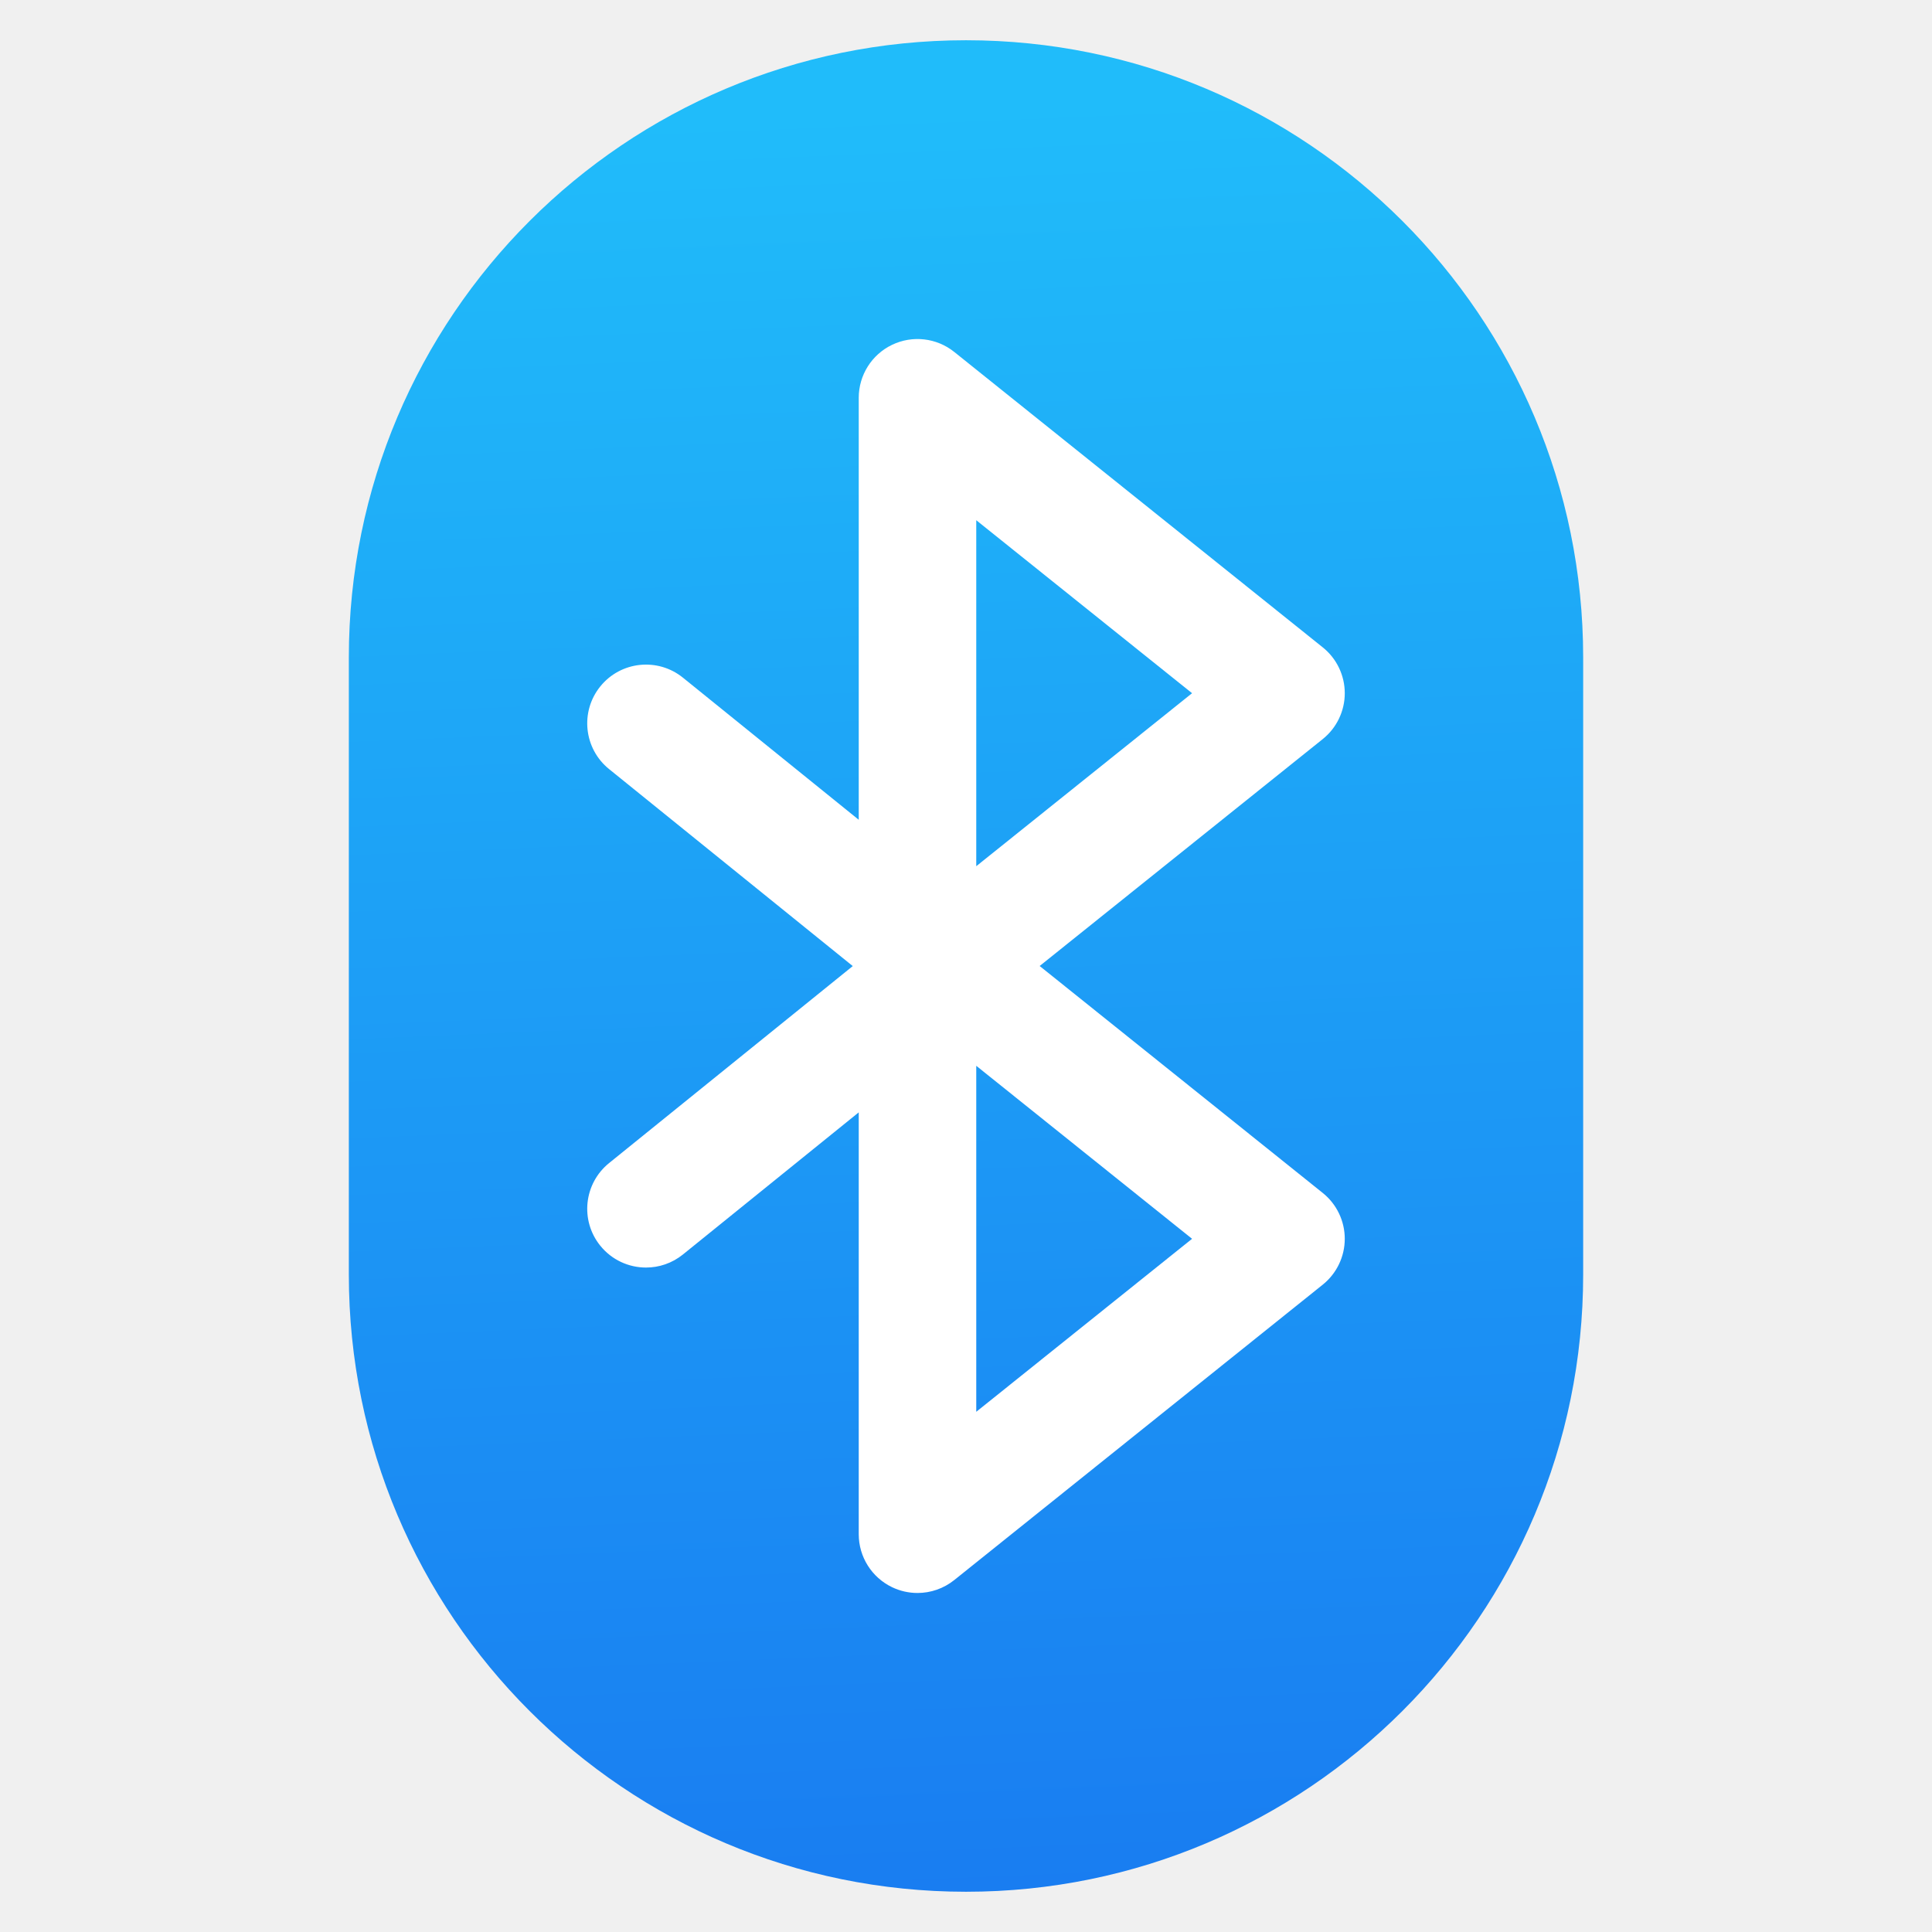
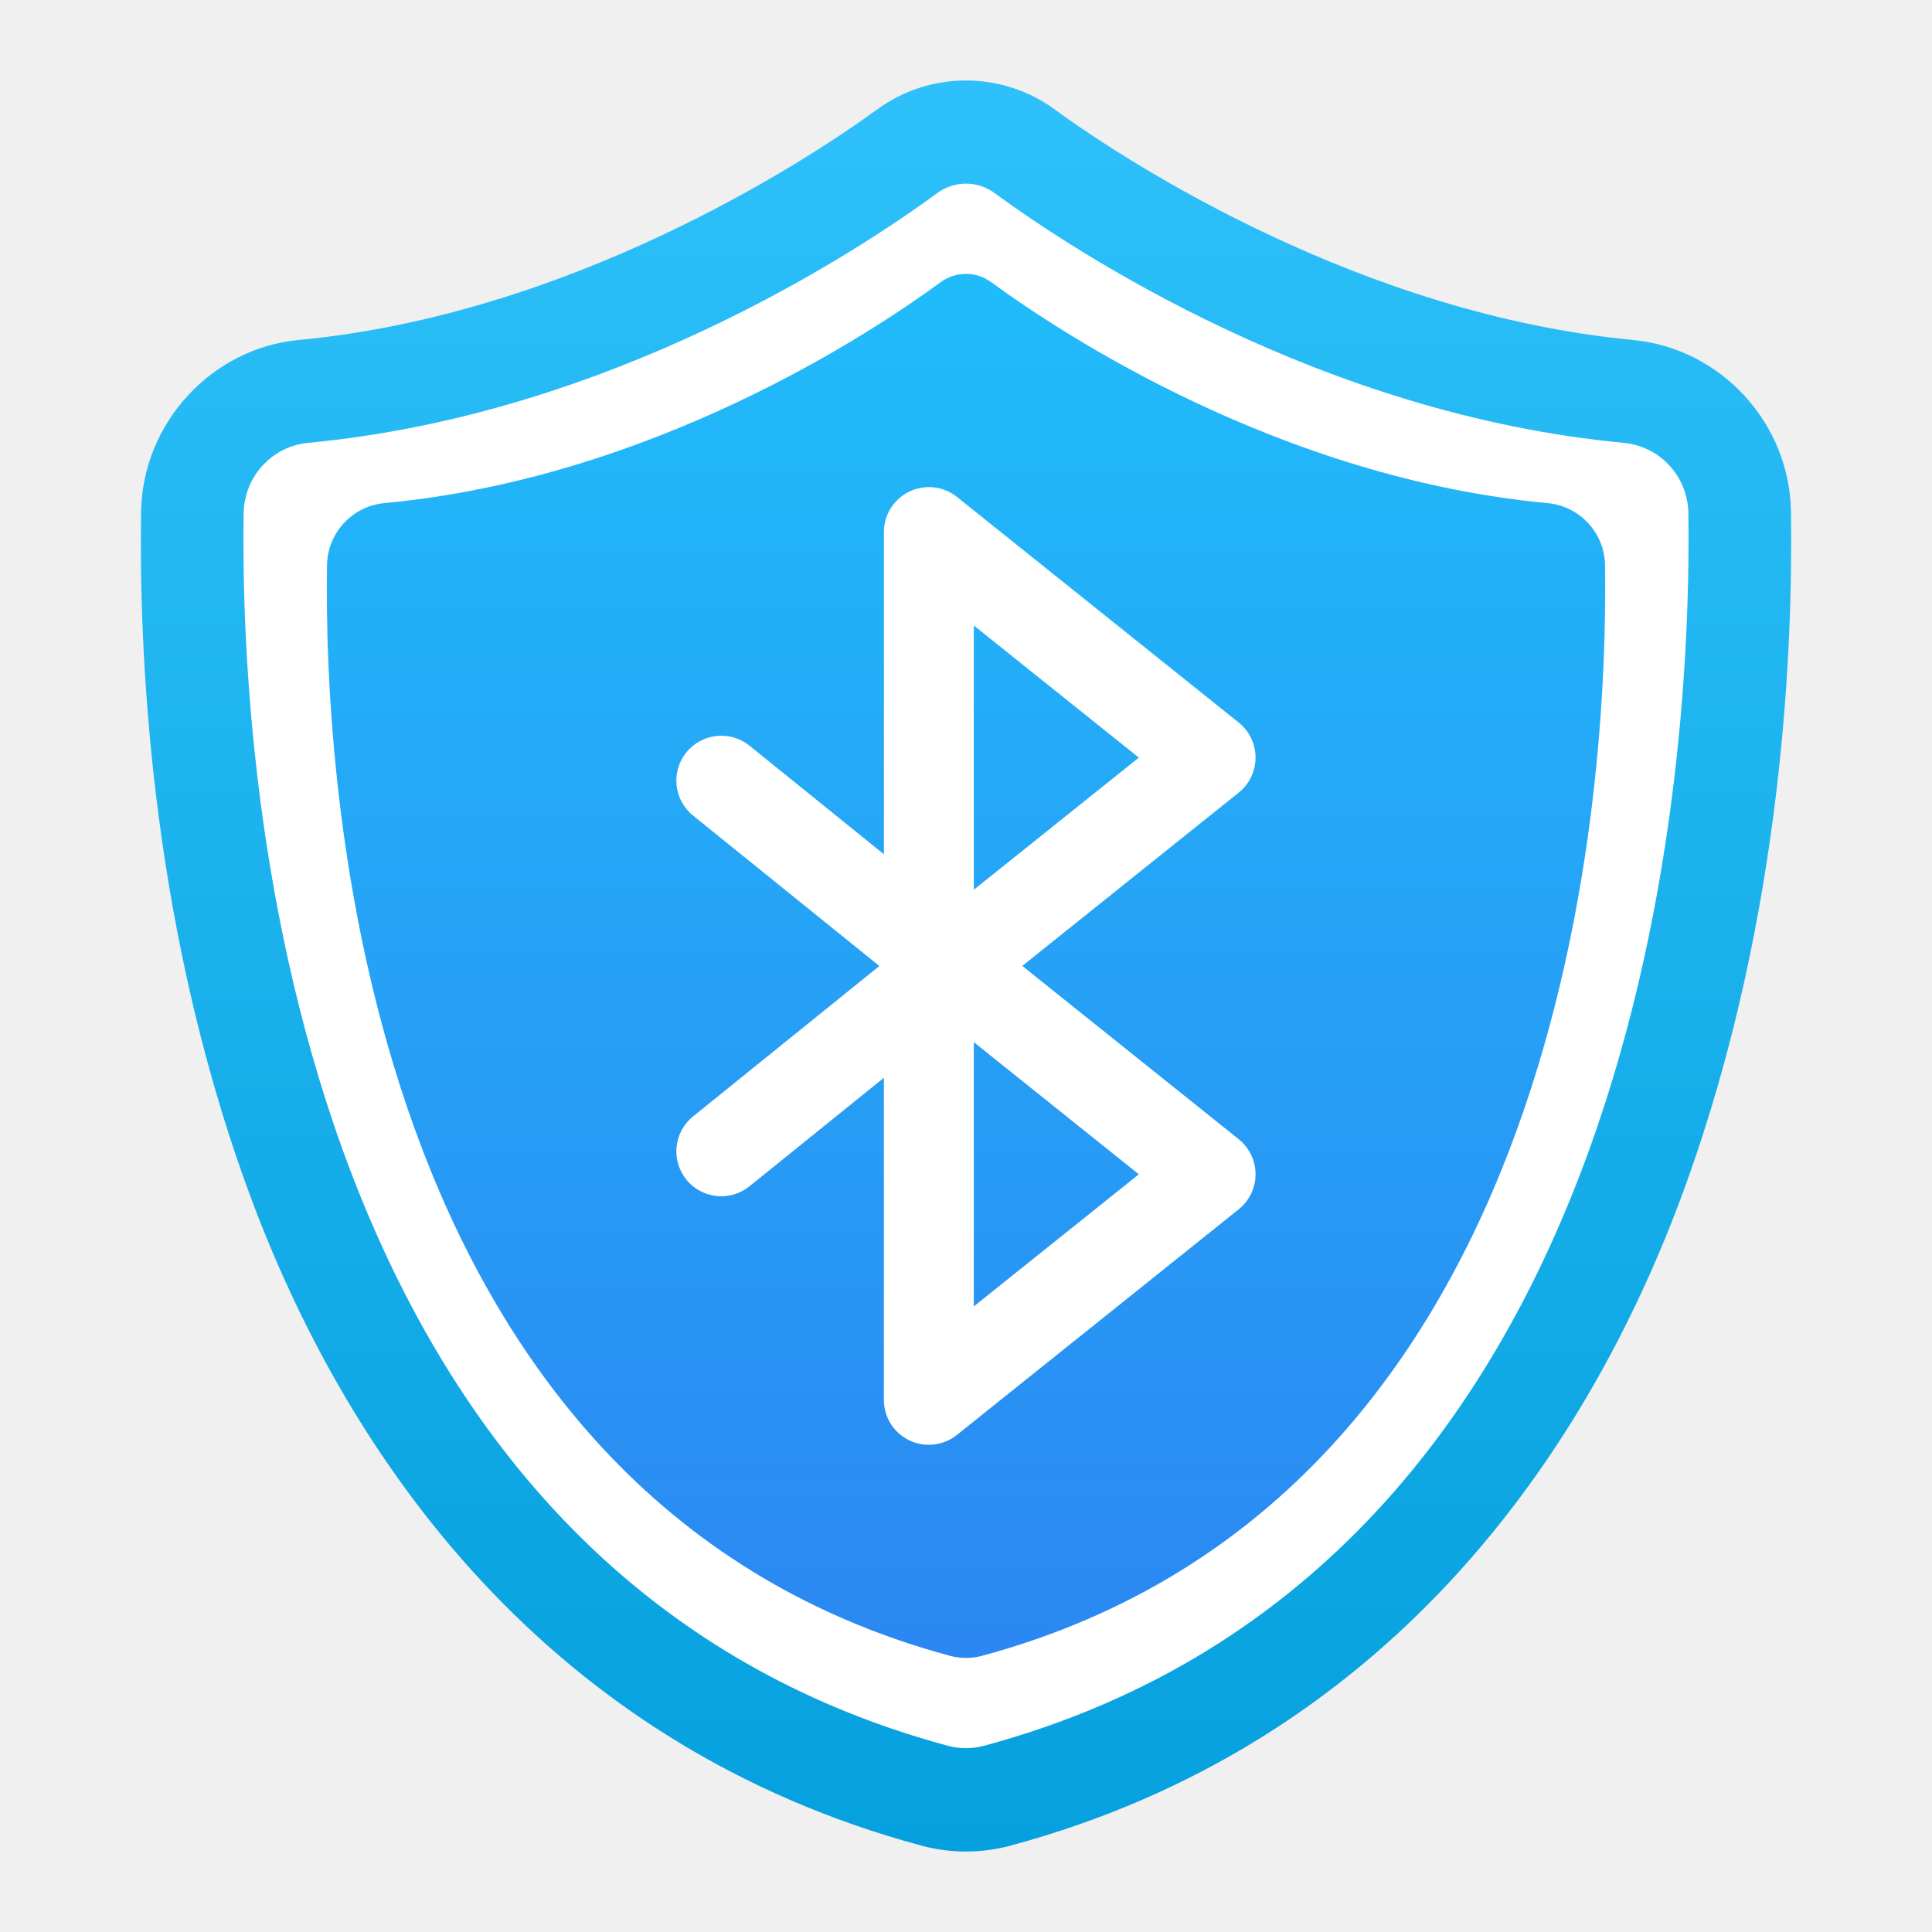
- <svg xmlns="http://www.w3.org/2000/svg" height="48" width="48">
+ <svg xmlns="http://www.w3.org/2000/svg" xmlns:xlink="http://www.w3.org/1999/xlink" height="48" width="48" version="1.1" id="svg19">
+   <defs id="defs23">
+     <linearGradient id="linearGradient897">
+       <stop style="stop-color:#05a0de;stop-opacity:1" offset="0" id="stop893" />
+       <stop style="stop-color:#2dc0fa;stop-opacity:1" offset="1" id="stop895" />
+     </linearGradient>
+     <linearGradient gradientTransform="translate(-419,-506.7111)" gradientUnits="userSpaceOnUse" x2="425.21" y2="513.95" x1="395.91" y1="525.26" id="a-3">
+       <stop id="stop2-6" stop-color="#da4453" />
+       <stop id="stop4-7" stop-color="#ff7336" offset="1" />
+     </linearGradient>
+     <linearGradient gradientUnits="userSpaceOnUse" x2="44" y2="33.75" x1="26.362" y1="44.09" id="b">
+       <stop id="stop7" stop-color="#c0392b" />
+       <stop id="stop9" stop-opacity="0" stop-color="#c0392b" offset="1" />
+     </linearGradient>
+     <linearGradient gradientUnits="userSpaceOnUse" x2="398.82" y2="528.52" x1="388.57" y1="519.85" id="c">
+       <stop id="stop12" stop-color="#4d4d4d" />
+       <stop id="stop14" stop-color="#31363b" offset="1" />
+     </linearGradient>
+     <linearGradient gradientUnits="userSpaceOnUse" x2="422.73" y2="537.95" x1="394.57" y1="509.8" id="d">
+       <stop id="stop17" stop-color="#e5e7e8" />
+       <stop id="stop19" stop-color="#dcdee0" offset="1" />
+     </linearGradient>
+     <linearGradient gradientTransform="matrix(0.70711,0.70711,-0.70711,0.70711,105.48,-635.29)" gradientUnits="userSpaceOnUse" x2="427.57" x1="389.57" id="e">
+       <stop id="stop22" stop-color="#fcfcfc" />
+       <stop id="stop24" stop-color="#eff0f1" offset="1" />
+     </linearGradient>
+     <linearGradient gradientTransform="translate(-444.7597,-516.3867)" x2="799.04" gradientUnits="userSpaceOnUse" y2="160.66" x1="771.7" y1="133.33" id="f" xlink:href="#d" />
+     <linearGradient gradientTransform="matrix(0.49677,0,0,0.76923,-191.2566,-404.0266)" x2="0" gradientUnits="userSpaceOnUse" y2="528.8" y1="551.8" id="g">
+       <stop id="stop28" stop-color="#c6cdd1" />
+       <stop id="stop30" stop-color="#e0e5e7" offset="1" />
+     </linearGradient>
+     <linearGradient gradientTransform="matrix(0.61141,0,0,0.76923,-238.9066,-386.3366)" x2="0" gradientUnits="userSpaceOnUse" y2="505.8" y1="557.8" id="h">
+       <stop id="stop33" stop-color="#42a603" />
+       <stop id="stop35" stop-color="#78da06" offset="1" />
+     </linearGradient>
+     <linearGradient gradientTransform="matrix(1.5625 0 0 1.53847-227.95-292.82)" gradientUnits="userSpaceOnUse" x2="400.57" x1="398.57" id="i">
+       <stop id="stop38" stop-color="#faae2a" />
+       <stop id="stop40" stop-color="#ffc35a" offset="1" />
+     </linearGradient>
+     <linearGradient gradientTransform="matrix(1.5625,0,0,1.53847,-604.3966,-793.8766)" x2="400.57" gradientUnits="userSpaceOnUse" x1="398.57" id="j" xlink:href="#i" />
+     <linearGradient gradientTransform="matrix(1.158063,0,0,1.438346,-439.4245,-734.1751)" gradientUnits="userSpaceOnUse" x2="390.65" y2="529.73" x1="410.5" y1="539.88" id="k">
+       <stop id="stop44" stop-color="#bcfd93" />
+       <stop id="stop46" stop-color="#fafff5" offset="1" />
+     </linearGradient>
+     <linearGradient gradientTransform="matrix(1,0,0,1.044059,7.999994,-1.176223)" gradientUnits="userSpaceOnUse" x2="34.19" y2="54.612" x1="14.187" y1="34.612" id="l">
+       <stop id="stop49" stop-color="#383e51" />
+       <stop id="stop51" stop-opacity="0" stop-color="#655c6f" offset="1" />
+     </linearGradient>
+     <linearGradient gradientTransform="matrix(0.61141,0,0,0.76923,-238.9066,-386.3366)" x2="0" gradientUnits="userSpaceOnUse" y2="505.8" y1="557.8" id="h-7">
+       <stop id="stop33-5" stop-color="#42a603" />
+       <stop id="stop35-3" stop-color="#78da06" offset="1" />
+     </linearGradient>
+     <linearGradient gradientTransform="matrix(0.49677,0,0,0.76923,-191.2566,-404.0266)" x2="0" gradientUnits="userSpaceOnUse" y2="528.8" y1="551.8" id="g-5">
+       <stop id="stop28-6" stop-color="#c6cdd1" />
+       <stop id="stop30-2" stop-color="#e0e5e7" offset="1" />
+     </linearGradient>
+     <linearGradient gradientTransform="matrix(1.5625,0,0,1.53847,-227.95,-292.82)" gradientUnits="userSpaceOnUse" x2="400.57" x1="398.57" id="i-9">
+       <stop id="stop38-1" stop-color="#faae2a" />
+       <stop id="stop40-2" stop-color="#ffc35a" offset="1" />
+     </linearGradient>
+     <linearGradient gradientTransform="matrix(1.5625,0,0,1.53847,-604.3966,-793.8766)" x2="400.57" gradientUnits="userSpaceOnUse" x1="398.57" id="j-7" xlink:href="#i-9" />
+     <linearGradient gradientTransform="matrix(1.5625,0,0,1.53847,-227.95,-292.82)" gradientUnits="userSpaceOnUse" x2="400.57" x1="398.57" id="linearGradient1040">
+       <stop id="stop1036" stop-color="#faae2a" />
+       <stop id="stop1038" stop-color="#ffc35a" offset="1" />
+     </linearGradient>
+     <linearGradient gradientTransform="matrix(0.61141,0,0,0.8031214,-229.65,-403.2224)" x2="0" gradientUnits="userSpaceOnUse" y2="505.8" y1="557.8" id="h-7-6">
+       <stop id="stop33-5-1" stop-color="#42a603" />
+       <stop id="stop35-3-8" stop-color="#78da06" offset="1" />
+     </linearGradient>
+     <linearGradient gradientTransform="matrix(0.49677,0,0,0.8031214,-182,-421.6918)" x2="0" gradientUnits="userSpaceOnUse" y2="528.8" y1="551.8" id="g-5-7">
+       <stop id="stop28-6-9" stop-color="#c6cdd1" />
+       <stop id="stop30-2-2" stop-color="#e0e5e7" offset="1" />
+     </linearGradient>
+     <linearGradient gradientTransform="matrix(1.5625,0,0,1.53847,-227.95,-292.82)" gradientUnits="userSpaceOnUse" x2="400.57" x1="398.57" id="i-9-0">
+       <stop id="stop38-1-2" stop-color="#faae2a" />
+       <stop id="stop40-2-3" stop-color="#ffc35a" offset="1" />
+     </linearGradient>
+     <linearGradient gradientTransform="matrix(1.5625,0,0,1.606253,-595.14,-828.7182)" x2="400.57" gradientUnits="userSpaceOnUse" x1="398.57" id="j-7-7" xlink:href="#i-9-0" />
+     <linearGradient gradientTransform="matrix(1.5625,0,0,1.53847,-227.95,-292.82)" gradientUnits="userSpaceOnUse" x2="400.57" x1="398.57" id="linearGradient1181">
+       <stop id="stop1177" stop-color="#faae2a" />
+       <stop id="stop1179" stop-color="#ffc35a" offset="1" />
+     </linearGradient>
+     <linearGradient xlink:href="#linearGradient4793" id="linearGradient2100" x1="24" y1="46" x2="23.179" y2="14.593" gradientUnits="userSpaceOnUse" gradientTransform="matrix(1,0,0,0.9980976,-41.62987,-1.174677)" />
+     <linearGradient id="linearGradient4793">
+       <stop style="stop-color:#54b60f;stop-opacity:1" offset="0" id="stop4795" />
+       <stop style="stop-color:#92dc41;stop-opacity:1" offset="1" id="stop4797" />
+     </linearGradient>
+     <linearGradient xlink:href="#linearGradient897" id="linearGradient899" x1="24.044" y1="46.09" x2="24.044" y2="2.524" gradientUnits="userSpaceOnUse" />
+     <linearGradient xlink:href="#a" id="linearGradient907" x1="24.321" y1="41.358" x2="24.321" y2="6.91" gradientUnits="userSpaceOnUse" />
+     <linearGradient gradientTransform="translate(-0.2932556,0.3252683)" xlink:href="#b-3" id="linearGradient925" x1="24.394" y1="46.03" x2="24.574" y2="1.447" gradientUnits="userSpaceOnUse" />
+     <linearGradient id="b-3" gradientUnits="userSpaceOnUse" x1="399.994" x2="399.994" y1="545.139" y2="518.139">
+       <stop offset="0" stop-color="#197ff1" id="stop7-6" />
+       <stop offset="1" stop-color="#21c6fb" id="stop9-7" />
+     </linearGradient>
+     <linearGradient y2="12.946" y1="364.757" x2="183.327" x1="197.886" gradientUnits="userSpaceOnUse" id="a-6">
+       <stop id="stop2-7" stop-color="#197cf1" offset="0" />
+       <stop id="stop4-5" stop-color="#20bcfa" offset="1" />
+     </linearGradient>
+   </defs>
  <linearGradient id="a" gradientUnits="userSpaceOnUse" x1="197.886" x2="183.327" y1="364.757" y2="12.946">
-     <stop offset="0" stop-color="#197cf1" />
-     <stop offset="1" stop-color="#20bcfa" />
+     <stop offset="0" stop-color="#197cf1" id="stop2" style="stop-color:#2b87f2;stop-opacity:1" />
+     <stop offset="1" stop-color="#20bcfa" id="stop4" />
  </linearGradient>
-   <g transform="translate(-384.5714 -499.798)">
-     <ellipse cx="408.571" cy="524.86" fill="#fff" fill-rule="evenodd" rx="11.625" ry="17.188" />
-     <g fill="url(#a)" transform="matrix(.1277778 0 0 .1277778 385.5714 500.798)">
-       <path d="m180.003 0c-66.28 0-120.003 53.723-120.003 120v120c0 66.277 53.723 120 120.003 120 66.274 0 119.997-53.723 119.997-120v-120c0-66.277-53.723-120-119.997-120zm69.364 224.128c2.705 2.168 4.279 5.448 4.279 8.915s-1.574 6.746-4.279 8.915l-71.652 57.439c-2.067 1.657-4.597 2.511-7.148 2.511-1.68 0-3.369-.371-4.942-1.125-3.961-1.901-6.481-5.906-6.481-10.3v-82.024l-34.182 27.632c-2.114 1.709-4.653 2.541-7.176 2.541-3.331 0-6.634-1.45-8.892-4.243-3.967-4.907-3.204-12.101 1.703-16.068l47.385-38.306-47.385-38.306c-4.907-3.967-5.67-11.161-1.703-16.068 3.967-4.908 11.162-5.669 16.068-1.703l34.182 27.632v-82.051c0-4.394 2.52-8.399 6.481-10.3 3.962-1.901 8.663-1.362 12.091 1.386l71.652 57.441c2.705 2.168 4.279 5.448 4.279 8.914s-1.574 6.746-4.279 8.915l-55.046 44.125z" />
-       <path d="m223.954 126.959-41.96-33.638v67.275z" />
-       <path d="m223.954 233.042-41.96-33.638v67.275z" />
-     </g>
+   <g id="g953">
+     <g transform="matrix(1.003178,0,0,1.001905,25.70102,5.977696)" style="display:inline" id="layer2" />
+     <g transform="matrix(1.003178,0,0,1.001905,25.70102,5.977696)" style="display:inline" id="layer1" />
+     <path id="path983" d="m 23.998,2 c -0.776,0 -1.551,0.24 -2.205,0.719 V 2.717 C 19.979,4.045 14.156,7.813 7.426,8.446 5.256,8.65 3.544,10.508 3.506,12.704 v 0.002 0.004 c -0.048,3.155 0.147,9.942 2.629,16.779 2.481,6.836 7.525,13.872 16.753,16.364 l 0.002,0.002 h 0.002 c 0.725,0.194 1.488,0.194 2.213,0 h 0.002 l 0.002,-0.002 c 9.228,-2.49 14.271,-9.525 16.753,-16.362 2.481,-6.835 2.68,-13.621 2.634,-16.775 -0.029,-2.21 -1.752,-4.066 -3.922,-4.268 l -0.003,-0.002 C 33.845,7.811 28.029,4.052 26.204,2.719 25.551,2.24 24.774,2 23.998,2 Z" style="color:#000000;font-style:normal;font-variant:normal;font-weight:normal;font-stretch:normal;font-size:medium;line-height:normal;font-family:sans-serif;font-variant-ligatures:normal;font-variant-position:normal;font-variant-caps:normal;font-variant-numeric:normal;font-variant-alternates:normal;font-feature-settings:normal;text-indent:0;text-align:start;text-decoration:none;text-decoration-line:none;text-decoration-style:solid;text-decoration-color:#000000;letter-spacing:normal;word-spacing:normal;text-transform:none;writing-mode:lr-tb;direction:ltr;text-orientation:mixed;dominant-baseline:auto;baseline-shift:baseline;text-anchor:start;white-space:normal;shape-padding:0;clip-rule:nonzero;display:inline;overflow:visible;visibility:visible;opacity:1;isolation:auto;mix-blend-mode:normal;color-interpolation:sRGB;color-interpolation-filters:linearRGB;solid-color:#000000;solid-opacity:1;vector-effect:none;fill:url(#linearGradient899);fill-opacity:1;fill-rule:nonzero;stroke:none;stroke-width:5.114;stroke-linecap:butt;stroke-linejoin:miter;stroke-miterlimit:4;stroke-dasharray:none;stroke-dashoffset:0;stroke-opacity:1;color-rendering:auto;image-rendering:auto;shape-rendering:auto;text-rendering:auto;enable-background:accumulate" />
+     <path d="M 41.947,12.749 C 41.935,11.837 41.238,11.085 40.336,11.002 32.839,10.297 26.722,6.268 24.705,4.794 c -0.421,-0.309 -0.993,-0.309 -1.414,0 -2.013,1.474 -8.13,5.502 -15.627,6.207 -0.902,0.083 -1.595,0.836 -1.611,1.747 -0.091,5.946 0.859,26.133 17.494,30.625 0.295,0.079 0.607,0.079 0.902,0 16.635,-4.488 17.584,-24.679 17.498,-30.625 z" id="path977" style="fill:#ffffff;fill-opacity:1;stroke-width:0.376" />
+     <g transform="matrix(0.8784832,0,0,0.8851021,2.976294,2.675859)" style="display:inline" id="layer2-3" />
+     <g transform="matrix(0.8784832,0,0,0.8851021,2.976294,2.675859)" style="display:inline" id="layer1-6" />
+     <path style="fill:url(#linearGradient907);fill-opacity:1;stroke-width:0.332" id="path1036" d="M 39.877,14.046 C 39.866,13.24 39.25,12.574 38.452,12.501 31.82,11.877 26.408,8.313 24.624,7.009 c -0.373,-0.273 -0.878,-0.273 -1.251,0 -1.781,1.304 -7.193,4.868 -13.824,5.491 -0.798,0.074 -1.411,0.739 -1.425,1.545 -0.08,5.26 0.76,23.119 15.476,27.093 0.261,0.07 0.537,0.07 0.798,0 C 39.114,37.168 39.953,19.306 39.877,14.046 Z" />
+     <path id="path9" d="m 23.205,12.109 c -0.205,-0.023 -0.417,0.01 -0.611,0.103 -0.387,0.186 -0.633,0.577 -0.633,1.005 v 8.007 l -3.339,-2.697 c -0.479,-0.387 -1.182,-0.313 -1.57,0.166 -0.388,0.479 -0.314,1.182 0.166,1.569 l 4.63,3.738 -4.63,3.738 c -0.479,0.387 -0.553,1.089 -0.166,1.568 0.221,0.273 0.544,0.415 0.869,0.415 0.247,0 0.494,-0.082 0.7,-0.249 l 3.339,-2.695 v 8.004 c 0,0.429 0.246,0.82 0.633,1.005 0.154,0.074 0.32,0.109 0.484,0.109 0.249,10e-7 0.496,-0.083 0.697,-0.245 l 7.002,-5.606 c 0.264,-0.212 0.418,-0.531 0.418,-0.87 0,-0.338 -0.154,-0.658 -0.418,-0.87 l -5.378,-4.306 5.378,-4.306 c 0.264,-0.212 0.418,-0.531 0.418,-0.87 0,-0.338 -0.154,-0.658 -0.418,-0.87 L 23.776,12.347 C 23.608,12.213 23.41,12.132 23.205,12.109 Z m 0.989,3.431 4.1,3.283 -4.1,3.282 z m 0,10.352 4.1,3.283 -4.1,3.282 z" style="fill:#ffffff;fill-opacity:1;stroke-width:0.098" />
  </g>
</svg>
